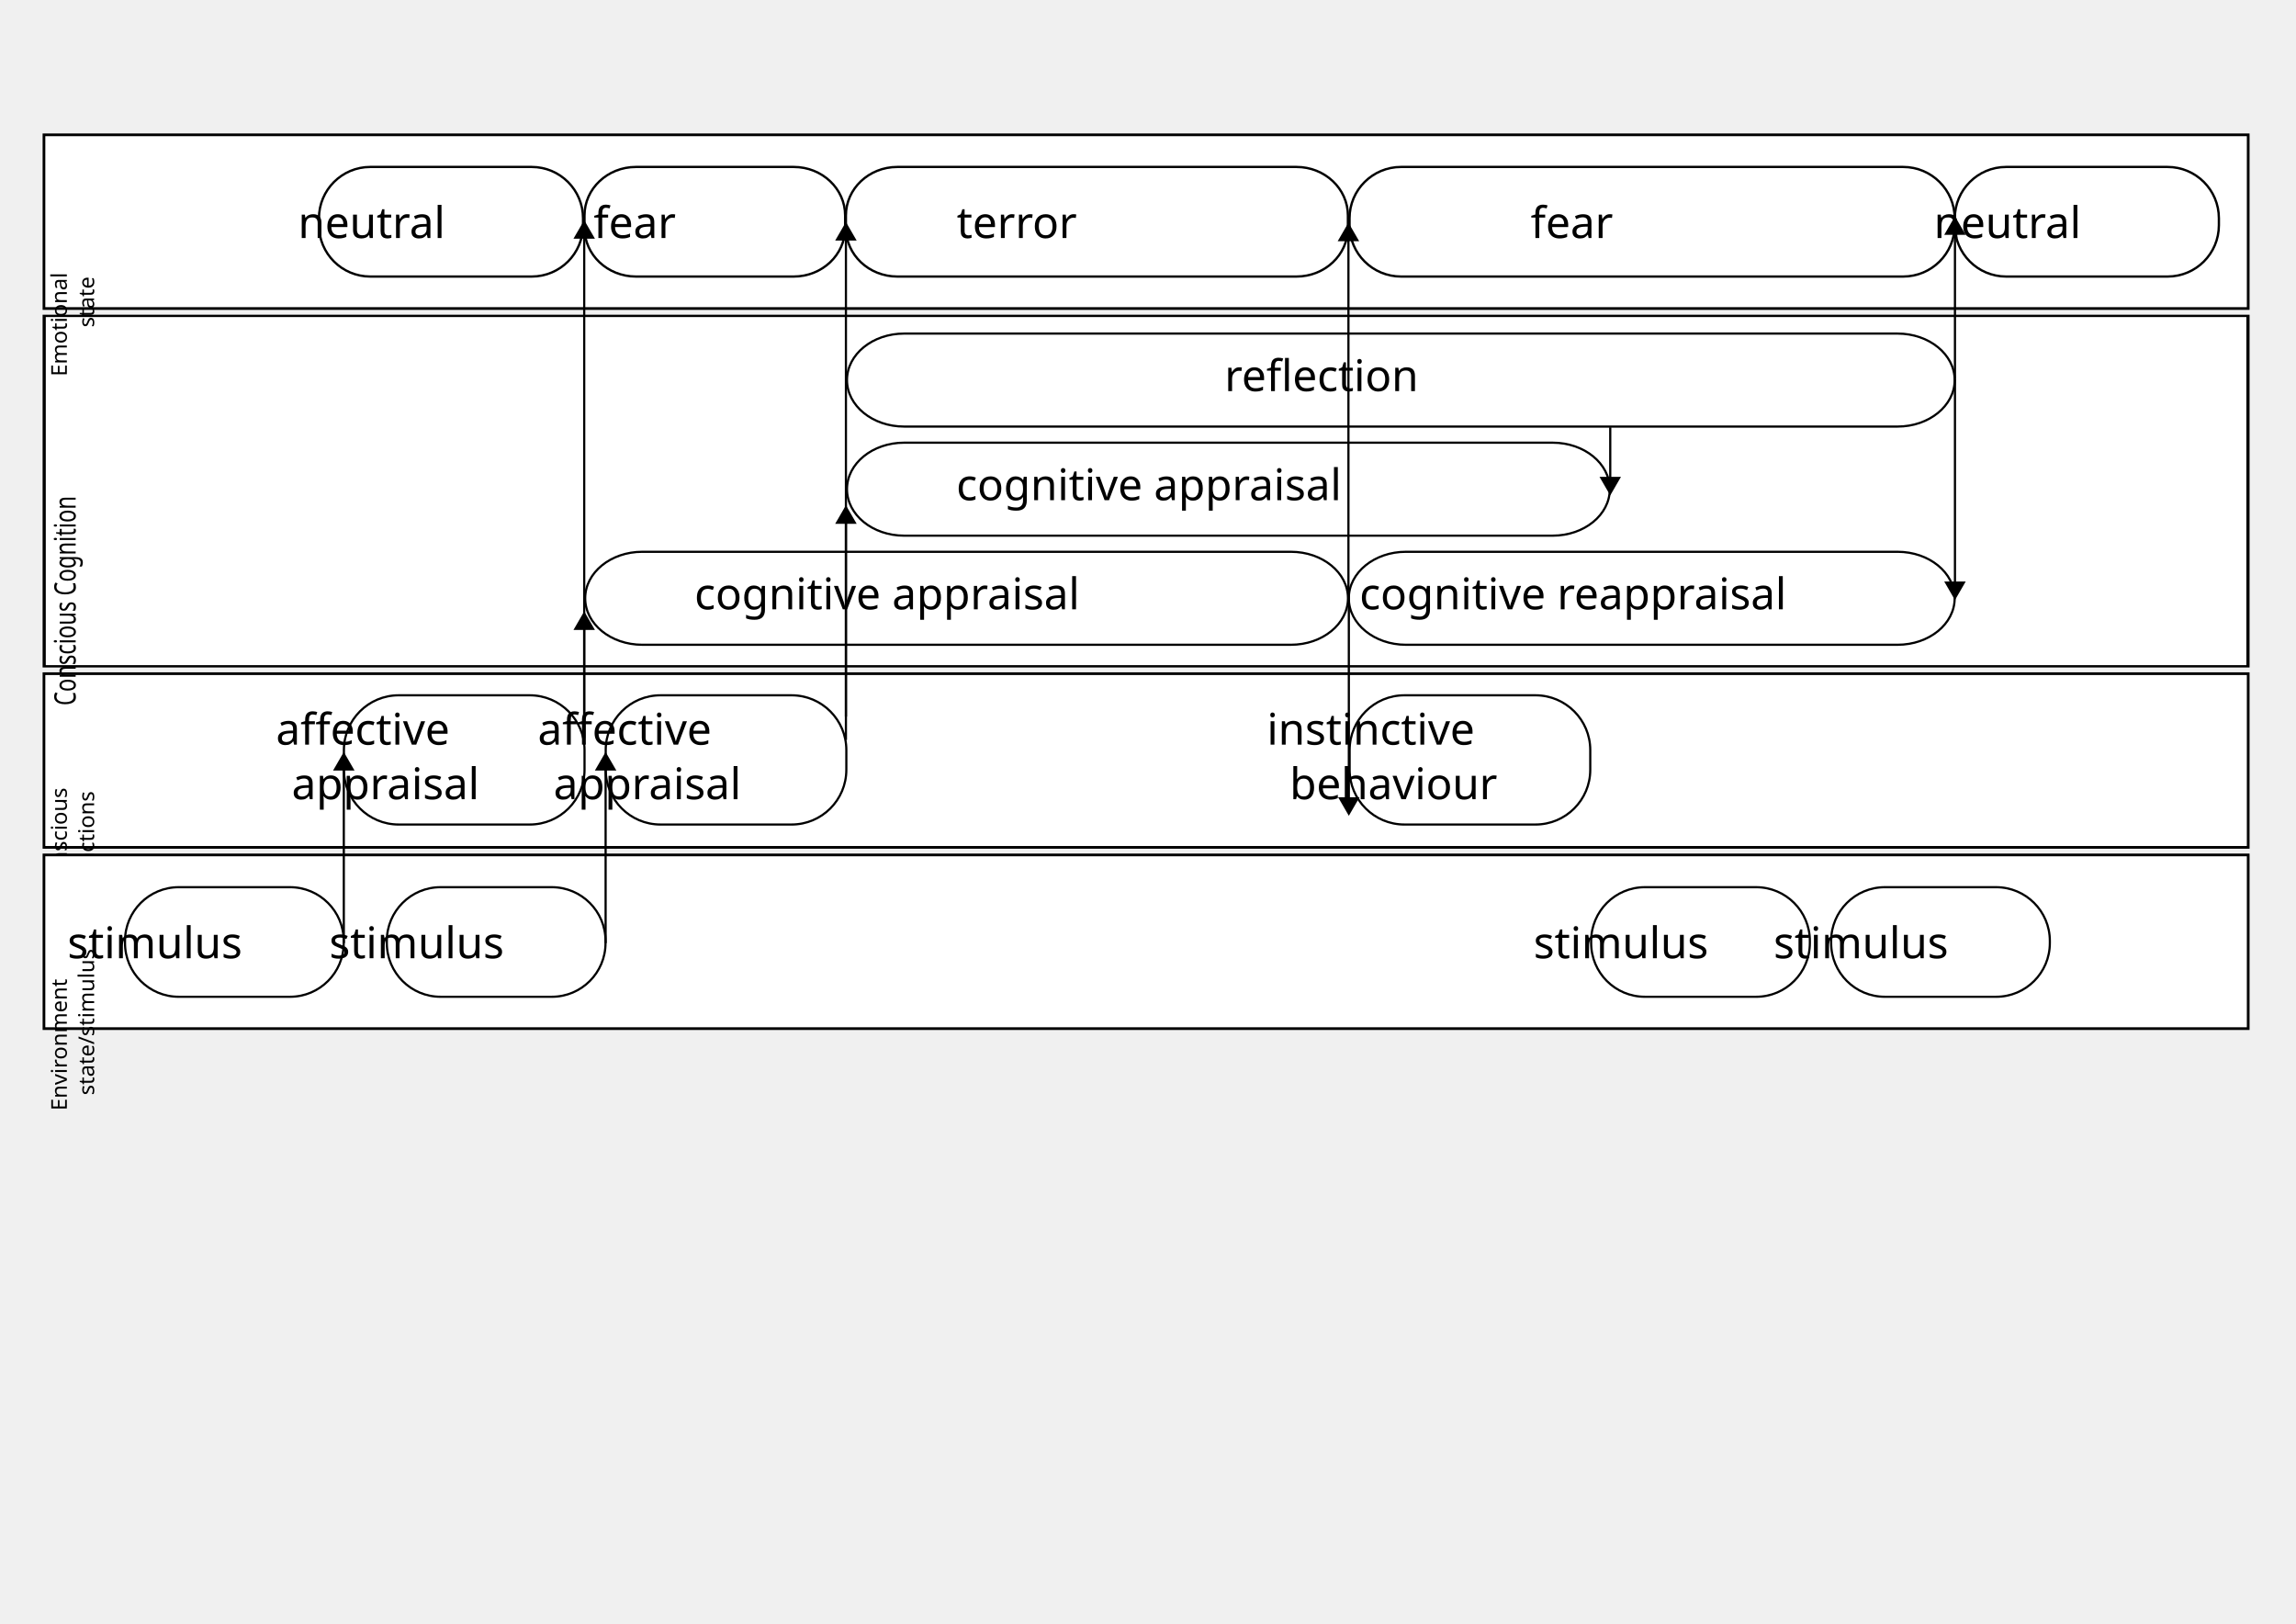
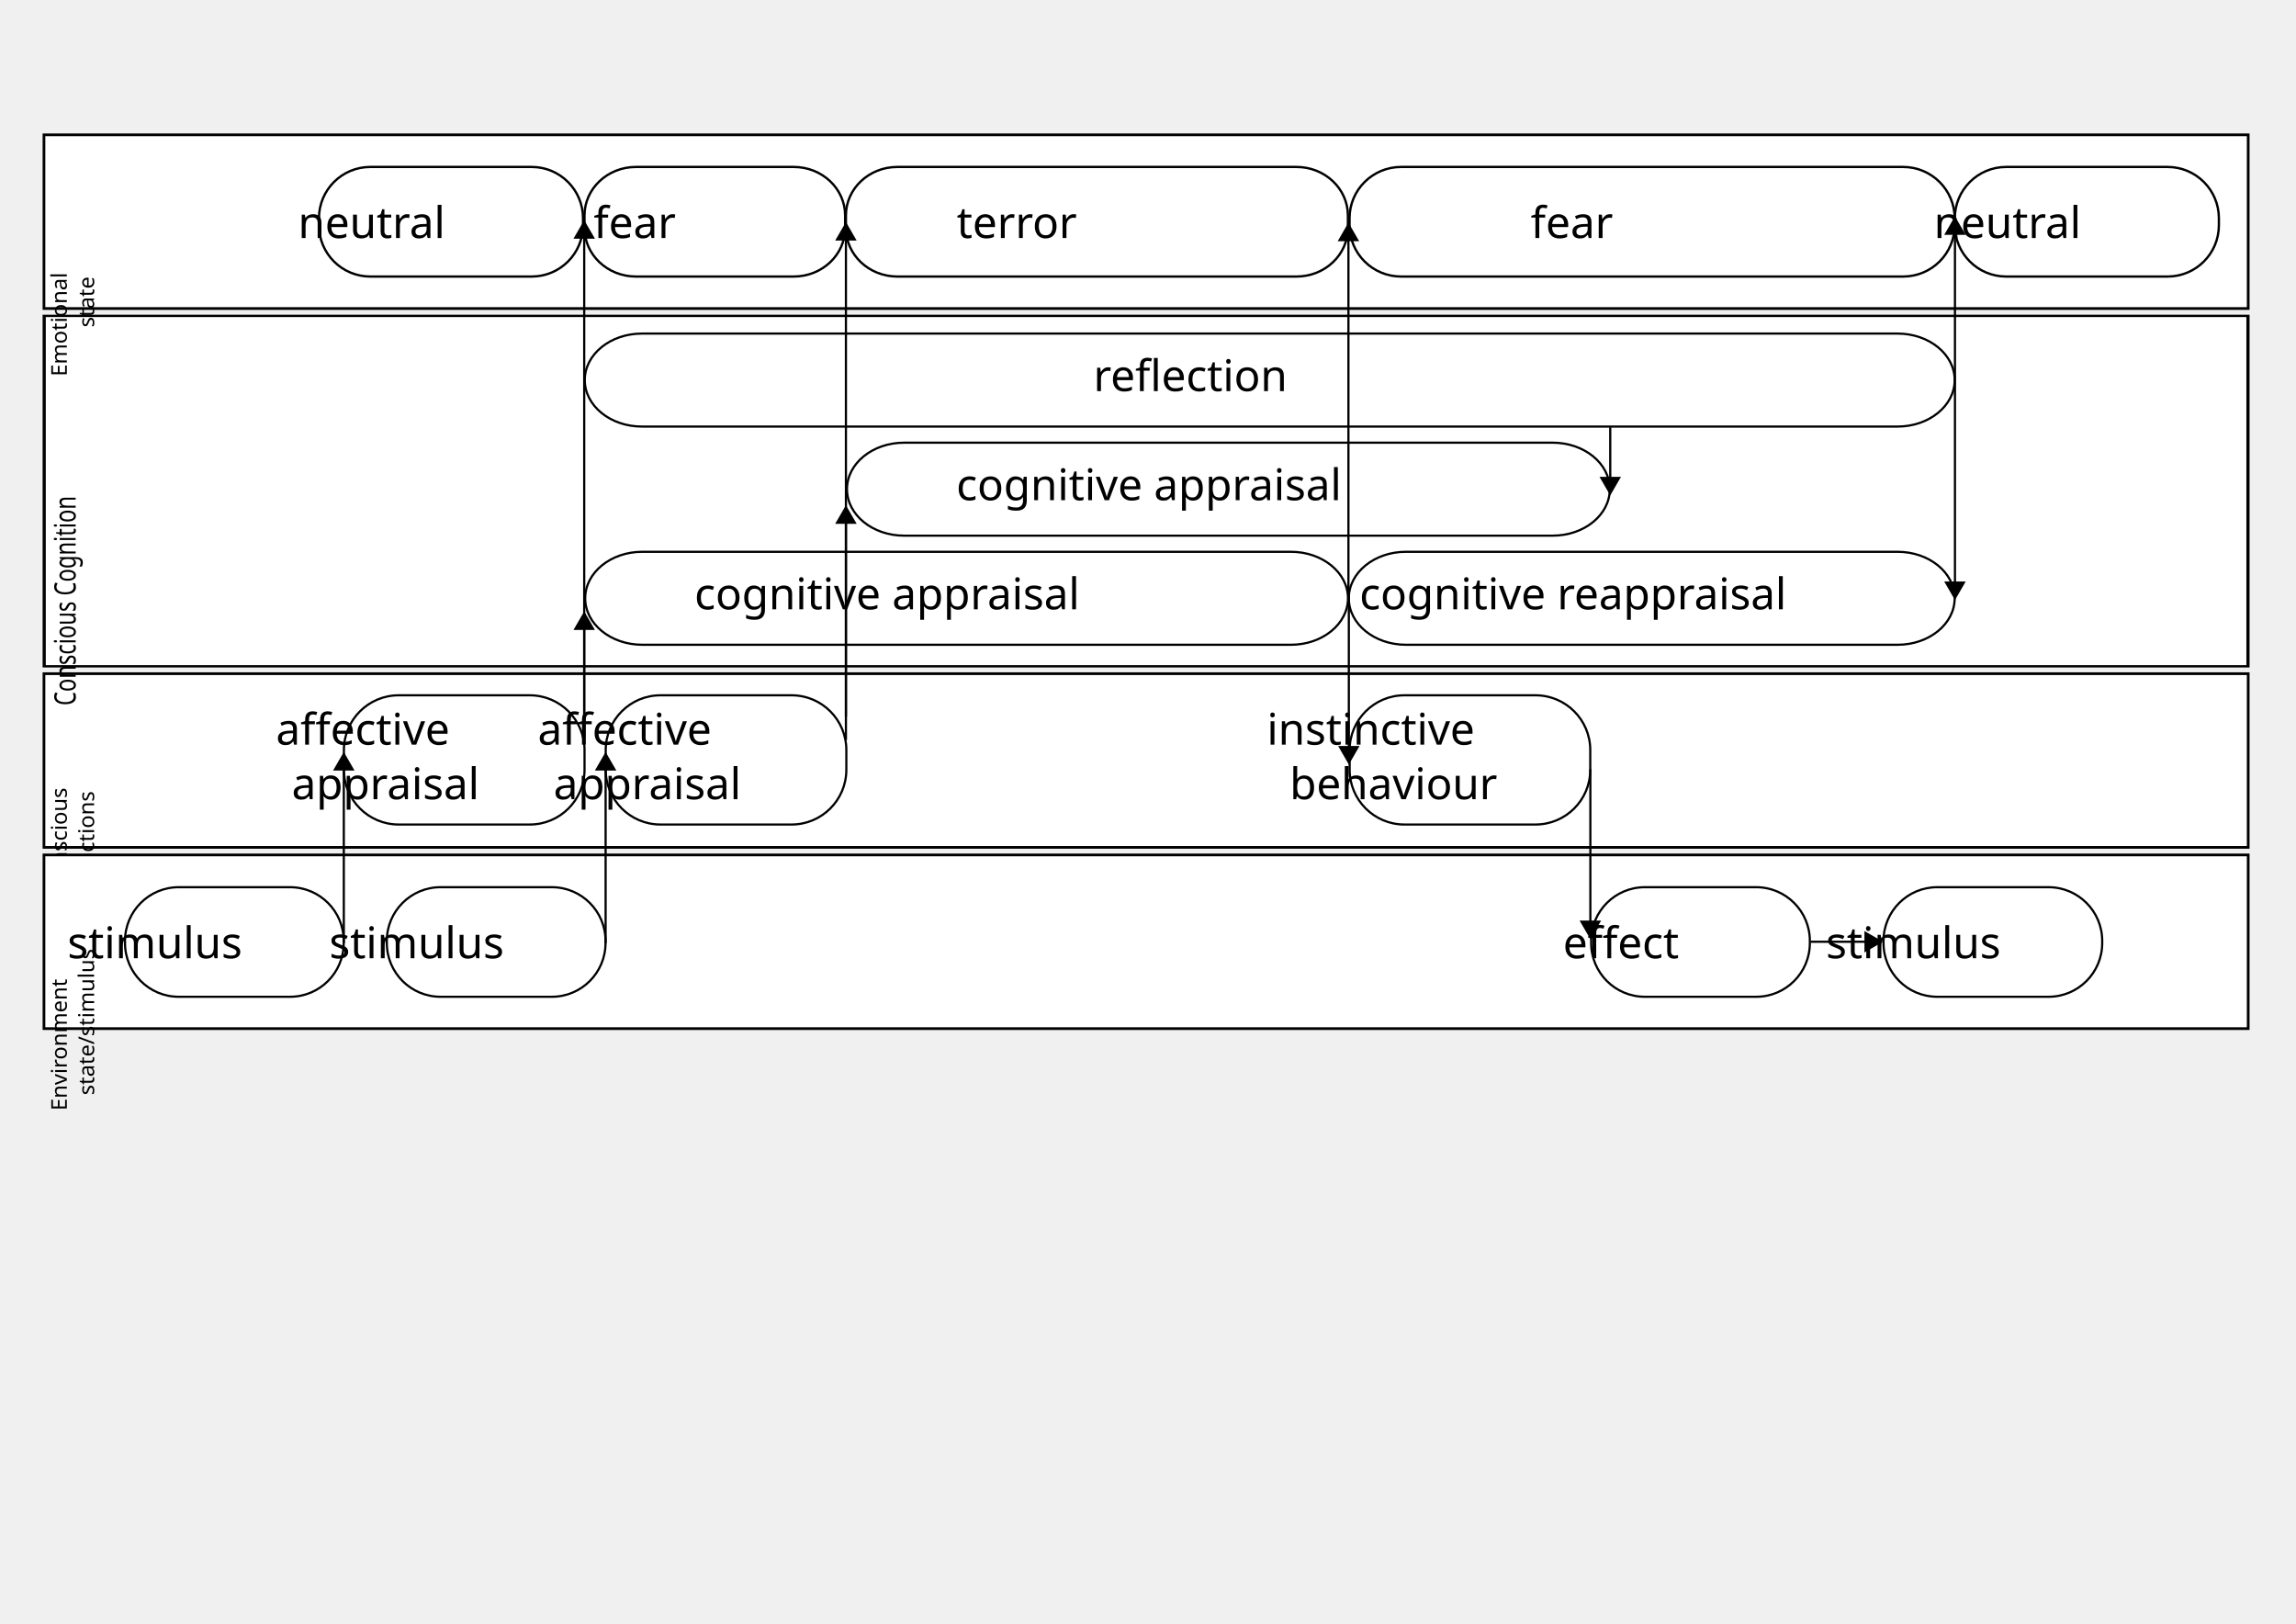
<svg xmlns="http://www.w3.org/2000/svg" xmlns:ns1="http://www.openswatchbook.org/uri/2009/osb" width="1052.362" height="744.094" id="svg2" version="1.1">
  <defs id="defs4">
    <marker orient="auto" refY="0.0" refX="0.0" id="DotL" style="overflow:visible">
      <path id="path5061" d="M -2.5,-1.0 C -2.5,1.76 -4.74,4.0 -7.5,4.0 C -10.26,4.0 -12.5,1.76 -12.5,-1.0 C -12.5,-3.76 -10.26,-6.0 -7.5,-6.0 C -4.74,-6.0 -2.5,-3.76 -2.5,-1.0 z " style="fill-rule:evenodd;stroke:#000000;stroke-width:1.0pt" transform="scale(0.8) translate(7.4, 1)" />
    </marker>
    <marker orient="auto" refY="0.0" refX="0.0" id="TriangleInL" style="overflow:visible">
      <path id="path5133" d="M 5.77,0.0 L -2.88,5.0 L -2.88,-5.0 L 5.77,0.0 z " style="fill-rule:evenodd;stroke:#000000;stroke-width:1.0pt" transform="scale(-0.8)" />
    </marker>
    <marker orient="auto" refY="0.0" refX="0.0" id="TriangleOutL" style="overflow:visible">
      <path id="path4968" d="M 5.77,0.0 L -2.88,5.0 L -2.88,-5.0 L 5.77,0.0 z " style="fill-rule:evenodd;stroke:#000000;stroke-width:1.0pt" transform="scale(0.8)" />
    </marker>
    <marker orient="auto" refY="0.0" refX="0.0" id="Arrow2Mstart" style="overflow:visible">
      <path id="path4725" style="fill-rule:evenodd;stroke-width:0.625;stroke-linejoin:round" d="M 8.719,4.034 L -2.207,0.016 L 8.719,-4.002 C 6.973,-1.63 6.983,1.616 8.719,4.034 z " transform="scale(0.6) translate(0,0)" />
    </marker>
    <linearGradient id="linearGradient3918" ns1:paint="solid">
      <stop style="stop-color:#000000;stop-opacity:1;" offset="0" id="stop3920" />
    </linearGradient>
    <marker orient="auto" refY="0" refX="0" id="Arrow2Mend" style="overflow:visible">
      <path id="path3924" style="fill-rule:evenodd;stroke-width:0.625;stroke-linejoin:round" d="M 8.719,4.034 -2.207,0.016 8.719,-4.002 c -1.745,2.372 -1.735,5.617 -6e-7,8.035 z" transform="scale(-0.6,-0.6)" />
    </marker>
    <marker orient="auto" refY="0" refX="0" id="Arrow1Lend" style="overflow:visible">
      <path id="path3900" d="M 0,0 5,-5 -12.5,0 5,5 0,0 z" style="fill-rule:evenodd;stroke:#000000;stroke-width:1pt" transform="matrix(-0.8,0,0,-0.8,-10,0)" />
    </marker>
    <marker orient="auto" refY="0" refX="0" id="Arrow2Mend-1" style="overflow:visible">
      <path id="path3924-7" style="fill-rule:evenodd;stroke-width:0.625;stroke-linejoin:round" d="M 8.719,4.034 -2.207,0.016 8.719,-4.002 c -1.745,2.372 -1.735,5.617 -6e-7,8.035 z" transform="scale(-0.6,-0.6)" />
    </marker>
    <marker orient="auto" refY="0" refX="0" id="Arrow2Mend-5" style="overflow:visible">
      <path id="path3924-2" style="fill-rule:evenodd;stroke-width:0.625;stroke-linejoin:round" d="M 8.719,4.034 -2.207,0.016 8.719,-4.002 c -1.745,2.372 -1.735,5.617 -6e-7,8.035 z" transform="scale(-0.6,-0.6)" />
    </marker>
  </defs>
  <g transform="translate(0,-308.2677)" style="display:inline" id="g3131">
    <g id="g4045" transform="translate(0,0.9368543)">
      <rect y="616.056" x="20.15" height="79.594" width="1010.303" id="rect3181" style="fill:#ffffff;fill-opacity:1;stroke:#000000;stroke-width:1.24;stroke-miterlimit:4;stroke-opacity:1;stroke-dasharray:none" />
      <text transform="matrix(0,-1,1,0,0,0)" id="text4002" y="30.637" x="-656.234" style="font-size:40px;font-style:normal;font-weight:normal;line-height:125%;letter-spacing:0px;word-spacing:0px;fill:#000000;fill-opacity:1;stroke:none;font-family:Sans" xml:space="preserve">
        <tspan style="font-size:10px;text-align:center;text-anchor:middle" y="30.637" x="-654.847" id="tspan4004">Non-conscious </tspan>
        <tspan id="tspan4006" style="font-size:10px;text-align:center;text-anchor:middle" y="43.137" x="-656.234">Reactions</tspan>
      </text>
    </g>
    <g id="g4056" transform="translate(0,-0.384141)">
      <g id="g4051" transform="matrix(1.363679,0,0,1,-7.102694,0)">
        <rect y="453.415" x="20.062" height="160.581" width="740.712" id="rect3135" style="fill:#ffffff;fill-opacity:1;stroke:#000000;stroke-width:1.063;stroke-miterlimit:4;stroke-opacity:1;stroke-dasharray:none" />
        <text transform="matrix(0,-1,1,0,0,0)" id="text4008" y="30.637" x="-537.165" style="font-size:40px;font-style:normal;font-weight:normal;line-height:125%;letter-spacing:0px;word-spacing:0px;fill:#000000;fill-opacity:1;stroke:none;font-family:Sans" xml:space="preserve">
          <tspan id="tspan4012" style="font-size:10px;text-align:center;text-anchor:middle" y="30.637" x="-537.165">Conscious Cognition</tspan>
        </text>
      </g>
    </g>
    <g id="g4092" transform="translate(0,84.00001)">
      <rect style="fill:#ffffff;fill-opacity:1;stroke:#000000;stroke-width:1.24;stroke-miterlimit:4;stroke-opacity:1;stroke-dasharray:none" id="rect4094" width="1010.303" height="79.594" x="20.15" y="616.056" />
      <text xml:space="preserve" style="font-size:40px;font-style:normal;font-weight:normal;line-height:125%;letter-spacing:0px;word-spacing:0px;fill:#000000;fill-opacity:1;stroke:none;font-family:Sans" x="-656.234" y="30.637" id="text4096" transform="matrix(0,-1,1,0,0,0)">
        <tspan x="-656.234" y="30.637" style="font-size:10px;text-align:center;text-anchor:middle" id="tspan4100">Environment</tspan>
        <tspan x="-656.234" y="43.137" style="font-size:10px;text-align:center;text-anchor:middle" id="tspan4118">state/stimulus</tspan>
      </text>
    </g>
    <g id="g4102" transform="translate(0,-246)">
      <rect style="fill:#ffffff;fill-opacity:1;stroke:#000000;stroke-width:1.239;stroke-miterlimit:4;stroke-opacity:1;stroke-dasharray:none" id="rect4104" width="1010.303" height="79.594" x="20.15" y="616.056" />
      <text xml:space="preserve" style="font-size:40px;font-style:normal;font-weight:normal;line-height:125%;letter-spacing:0px;word-spacing:0px;fill:#000000;fill-opacity:1;stroke:none;font-family:Sans" x="-656.234" y="30.637" id="text4106" transform="matrix(0,-1,1,0,0,0)">
        <tspan x="-654.847" y="30.637" style="font-size:10px;text-align:center;text-anchor:middle" id="tspan4110">Emotional </tspan>
        <tspan x="-656.234" y="43.137" style="font-size:10px;text-align:center;text-anchor:middle" id="tspan4114">state</tspan>
      </text>
    </g>
  </g>
  <g id="layer3" style="display:inline">
    <text xml:space="preserve" style="font-size:40px;font-style:normal;font-weight:normal;line-height:125%;letter-spacing:0px;word-spacing:0px;fill:#000000;fill-opacity:1;stroke:none;font-family:Sans" x="228.457" y="98.112" id="text3964">
      <tspan id="tspan3966" x="228.457" y="98.112" />
    </text>
    <g id="g3972" transform="translate(-44.79658,-0.4547321)">
      <rect ry="23.519" y="76.965" x="190.987" height="50.221" width="121.039" id="rect3162" style="fill:none;stroke:#000000;stroke-width:1.063;stroke-miterlimit:4;stroke-opacity:1;stroke-dasharray:none" rx="23.519" />
      <text id="text3968" y="109.531" x="251.531" style="font-size:40px;font-style:normal;font-weight:normal;line-height:125%;letter-spacing:0px;word-spacing:0px;fill:#000000;fill-opacity:1;stroke:none;font-family:Sans" xml:space="preserve">
        <tspan style="font-size:20px;text-align:center;text-anchor:middle" y="109.531" x="251.531" id="tspan3970">neutral</tspan>
      </text>
    </g>
    <g id="g4685" transform="translate(0,4)">
      <rect rx="26.175" style="fill:none;stroke:#000000;stroke-width:1;stroke-miterlimit:4;stroke-opacity:1;stroke-dasharray:none" id="rect4023" width="349.62" height="42.612" x="268.22" y="248.867" ry="21.306" />
      <text id="text3977" y="275.231" x="443.01" style="font-size:40px;font-style:normal;font-weight:normal;line-height:125%;letter-spacing:0px;word-spacing:0px;fill:#000000;fill-opacity:1;stroke:none;font-family:Sans" xml:space="preserve">
        <tspan y="275.231" x="443.01" style="font-size:20px;text-align:center;text-anchor:middle" id="tspan4040">cognitive appraisal</tspan>
      </text>
    </g>
    <g id="g4690" transform="translate(0,-45.99999)">
      <rect ry="21.306" y="248.867" x="388.22" height="42.612" width="349.62" id="rect4655" style="fill:none;stroke:#000000;stroke-width:1;stroke-miterlimit:4;stroke-opacity:1;stroke-dasharray:none" rx="26.175" />
      <text xml:space="preserve" style="font-size:40px;font-style:normal;font-weight:normal;line-height:125%;letter-spacing:0px;word-spacing:0px;fill:#000000;fill-opacity:1;stroke:none;font-family:Sans" x="563.01" y="275.231" id="text4657">
        <tspan id="tspan4659" style="font-size:20px;text-align:center;text-anchor:middle" x="563.01" y="275.231">cognitive appraisal</tspan>
      </text>
    </g>
    <g id="g3999" transform="translate(41.58854,-4)">
      <rect ry="25.111" y="322.63" x="116.038" height="59.224" width="110.29" id="rect4021" style="fill:none;stroke:#000000;stroke-width:1;stroke-miterlimit:4;stroke-opacity:1;stroke-dasharray:none" rx="25.111" />
      <text id="text3986" y="345.26" x="171.515" style="font-size:40px;font-style:normal;font-weight:normal;line-height:125%;letter-spacing:0px;word-spacing:0px;fill:#000000;fill-opacity:1;stroke:none;font-family:Sans" xml:space="preserve">
        <tspan style="font-size:20px;text-align:center;text-anchor:middle" y="345.26" x="171.515" id="tspan3988">affective</tspan>
        <tspan style="font-size:20px;text-align:center;text-anchor:middle" y="370.26" x="171.515" id="tspan4038">appraisal</tspan>
      </text>
    </g>
    <g id="g3994">
      <rect style="fill:none;stroke:#000000;stroke-width:1;stroke-miterlimit:4;stroke-opacity:1;stroke-dasharray:none" id="rect4041" width="100.237" height="50.221" x="57.3" y="406.572" ry="24.618" rx="24.618" />
      <text id="text3990" y="439.139" x="107.37" style="font-size:40px;font-style:normal;font-weight:normal;line-height:125%;letter-spacing:0px;word-spacing:0px;fill:#000000;fill-opacity:1;stroke:none;font-family:Sans" xml:space="preserve">
        <tspan style="font-size:20px;text-align:center;text-anchor:middle" y="439.139" x="107.37" id="tspan3992">stimulus</tspan>
      </text>
    </g>
    <g transform="matrix(1.0021,0,0,1,76.80342,-0.4547321)" id="g4432">
      <rect rx="23.519" style="fill:none;stroke:#000000;stroke-width:1.063;stroke-miterlimit:4;stroke-opacity:1;stroke-dasharray:none" id="rect4434" width="229.602" height="50.221" x="310.266" y="76.965" ry="22.252" />
      <text xml:space="preserve" style="font-size:40px;font-style:normal;font-weight:normal;line-height:125%;letter-spacing:0px;word-spacing:0px;fill:#000000;fill-opacity:1;stroke:none;font-family:Sans" x="424.847" y="109.531" id="text4436">
        <tspan id="tspan4438" x="424.847" y="109.531" style="font-size:20px;text-align:center;text-anchor:middle">terror</tspan>
      </text>
    </g>
    <g transform="matrix(1.004256,0,0,1,426.754,-0.4547321)" id="g6617">
      <rect rx="23.519" style="fill:none;stroke:#000000;stroke-width:1.063;stroke-miterlimit:4;stroke-opacity:1;stroke-dasharray:none" id="rect6619" width="276.184" height="50.221" x="190.987" y="76.965" ry="23.519" />
      <text xml:space="preserve" style="font-size:40px;font-style:normal;font-weight:normal;line-height:125%;letter-spacing:0px;word-spacing:0px;fill:#000000;fill-opacity:1;stroke:none;font-family:Sans" x="328.86" y="109.531" id="text6621">
        <tspan id="tspan6623" x="328.86" y="109.531" style="font-size:20px;text-align:center;text-anchor:middle">fear</tspan>
      </text>
    </g>
    <g transform="translate(161.5885,-4)" id="g4661">
      <rect rx="25.111" style="fill:none;stroke:#000000;stroke-width:1;stroke-miterlimit:4;stroke-opacity:1;stroke-dasharray:none" id="rect4663" width="110.29" height="59.224" x="116.038" y="322.63" ry="25.111" />
      <text xml:space="preserve" style="font-size:40px;font-style:normal;font-weight:normal;line-height:125%;letter-spacing:0px;word-spacing:0px;fill:#000000;fill-opacity:1;stroke:none;font-family:Sans" x="171.515" y="345.26" id="text4665">
        <tspan id="tspan4667" x="171.515" y="345.26" style="font-size:20px;text-align:center;text-anchor:middle">affective</tspan>
        <tspan id="tspan4669" x="171.515" y="370.26" style="font-size:20px;text-align:center;text-anchor:middle">appraisal</tspan>
      </text>
    </g>
    <g id="g4671" transform="translate(120,0)">
      <rect rx="24.618" ry="24.618" y="406.572" x="57.3" height="50.221" width="100.237" id="rect4673" style="fill:none;stroke:#000000;stroke-width:1;stroke-miterlimit:4;stroke-opacity:1;stroke-dasharray:none" />
      <text xml:space="preserve" style="font-size:40px;font-style:normal;font-weight:normal;line-height:125%;letter-spacing:0px;word-spacing:0px;fill:#000000;fill-opacity:1;stroke:none;font-family:Sans" x="107.37" y="439.139" id="text4675">
        <tspan id="tspan4677" x="107.37" y="439.139" style="font-size:20px;text-align:center;text-anchor:middle">stimulus</tspan>
      </text>
    </g>
    <g transform="translate(0,-96)" id="g4701">
-       <rect rx="26.175" style="fill:none;stroke:#000000;stroke-width:1;stroke-miterlimit:4;stroke-opacity:1;stroke-dasharray:none" id="rect4703" width="507.694" height="42.612" x="388.22" y="248.867" ry="21.306" />
-       <text id="text4705" y="275.231" x="642.111" style="font-size:40px;font-style:normal;font-weight:normal;line-height:125%;letter-spacing:0px;word-spacing:0px;fill:#000000;fill-opacity:1;stroke:none;font-family:Sans" xml:space="preserve">
-         <tspan y="275.231" x="642.111" style="font-size:20px;text-align:center;text-anchor:middle" id="tspan4707">reflection</tspan>
+       <rect rx="26.175" style="fill:none;stroke:#000000;stroke-width:1;stroke-miterlimit:4;stroke-opacity:1;stroke-dasharray:none" id="rect4703" width="627.883" height="42.612" x="268.032" y="248.867" ry="21.306" />
+       <text id="text4705" y="275.231" x="582.017" style="font-size:40px;font-style:normal;font-weight:normal;line-height:125%;letter-spacing:0px;word-spacing:0px;fill:#000000;fill-opacity:1;stroke:none;font-family:Sans" xml:space="preserve">
+         <tspan y="275.231" x="582.017" style="font-size:20px;text-align:center;text-anchor:middle" id="tspan4707">reflection</tspan>
      </text>
    </g>
    <g transform="translate(350,4)" id="g4709">
      <rect ry="21.306" y="248.867" x="268.22" height="42.612" width="277.694" id="rect4711" style="fill:none;stroke:#000000;stroke-width:1;stroke-miterlimit:4;stroke-opacity:1;stroke-dasharray:none" rx="26.175" />
      <text xml:space="preserve" style="font-size:40px;font-style:normal;font-weight:normal;line-height:125%;letter-spacing:0px;word-spacing:0px;fill:#000000;fill-opacity:1;stroke:none;font-family:Sans" x="407.384" y="275.231" id="text4713">
        <tspan id="tspan4715" style="font-size:20px;text-align:center;text-anchor:middle" x="407.384" y="275.231">cognitive reappraisal</tspan>
      </text>
    </g>
    <g id="g4732" transform="matrix(1.0021,0,0,1,-49.19658,-0.4547321)">
      <rect ry="22.252" y="76.965" x="316.43" height="50.221" width="119.222" id="rect4734" style="fill:none;stroke:#000000;stroke-width:1.063;stroke-miterlimit:4;stroke-opacity:1;stroke-dasharray:none" rx="23.519" />
      <text id="text4736" y="109.531" x="375.822" style="font-size:40px;font-style:normal;font-weight:normal;line-height:125%;letter-spacing:0px;word-spacing:0px;fill:#000000;fill-opacity:1;stroke:none;font-family:Sans" xml:space="preserve">
        <tspan style="font-size:20px;text-align:center;text-anchor:middle" y="109.531" x="375.822" id="tspan4738">fear</tspan>
      </text>
    </g>
    <g transform="translate(704.9909,-0.4547321)" id="g4740">
      <rect rx="23.519" style="fill:none;stroke:#000000;stroke-width:1.063;stroke-miterlimit:4;stroke-opacity:1;stroke-dasharray:none" id="rect4742" width="121.039" height="50.221" x="190.987" y="76.965" ry="23.519" />
      <text xml:space="preserve" style="font-size:40px;font-style:normal;font-weight:normal;line-height:125%;letter-spacing:0px;word-spacing:0px;fill:#000000;fill-opacity:1;stroke:none;font-family:Sans" x="251.531" y="109.531" id="text4744">
        <tspan id="tspan4746" x="251.531" y="109.531" style="font-size:20px;text-align:center;text-anchor:middle">neutral</tspan>
      </text>
    </g>
    <g id="g4748" transform="translate(503.5885,-4)">
      <rect ry="25.111" y="322.63" x="115.011" height="59.224" width="110.29" id="rect4750" style="fill:none;stroke:#000000;stroke-width:1;stroke-miterlimit:4;stroke-opacity:1;stroke-dasharray:none" rx="25.111" />
      <text id="text4752" y="345.26" x="171.515" style="font-size:40px;font-style:normal;font-weight:normal;line-height:125%;letter-spacing:0px;word-spacing:0px;fill:#000000;fill-opacity:1;stroke:none;font-family:Sans" xml:space="preserve">
        <tspan style="font-size:20px;text-align:center;text-anchor:middle" y="345.26" x="171.515" id="tspan4756">instinctive</tspan>
        <tspan style="font-size:20px;text-align:center;text-anchor:middle" y="370.26" x="171.515" id="tspan4760">behaviour</tspan>
      </text>
    </g>
-     <g transform="translate(782,0)" id="g4774">
+     <g transform="translate(806,0)" id="g4774">
      <rect style="fill:none;stroke:#000000;stroke-width:1;stroke-miterlimit:4;stroke-opacity:1;stroke-dasharray:none" id="rect4776" width="100.237" height="50.221" x="57.3" y="406.572" ry="24.618" rx="24.618" />
      <text id="text4778" y="439.139" x="107.37" style="font-size:40px;font-style:normal;font-weight:normal;line-height:125%;letter-spacing:0px;word-spacing:0px;fill:#000000;fill-opacity:1;stroke:none;font-family:Sans" xml:space="preserve">
        <tspan style="font-size:20px;text-align:center;text-anchor:middle" y="439.139" x="107.37" id="tspan4780">stimulus</tspan>
      </text>
    </g>
    <g id="g4790" transform="translate(672,0)">
      <rect rx="24.618" ry="24.618" y="406.572" x="57.3" height="50.221" width="100.237" id="rect4792" style="fill:none;stroke:#000000;stroke-width:1;stroke-miterlimit:4;stroke-opacity:1;stroke-dasharray:none" />
      <text xml:space="preserve" style="font-size:40px;font-style:normal;font-weight:normal;line-height:125%;letter-spacing:0px;word-spacing:0px;fill:#000000;fill-opacity:1;stroke:none;font-family:Sans" x="107.37" y="439.139" id="text4794">
-         <tspan id="tspan4796" x="107.37" y="439.139" style="font-size:20px;text-align:center;text-anchor:middle">stimulus</tspan>
+         <tspan id="tspan4796" x="107.37" y="439.139" style="font-size:20px;text-align:center;text-anchor:middle">effect</tspan>
      </text>
    </g>
  </g>
  <g id="layer1" style="display:inline">
    <path style="fill:none;stroke:#000000;stroke-width:1;stroke-linecap:butt;stroke-linejoin:miter;stroke-miterlimit:4;stroke-opacity:1;stroke-dasharray:none;marker-end:url(#TriangleOutL);display:inline" d="m 157.582,432.208 0,-81.929" id="path4126" />
    <g style="display:inline" id="g4428">
      <path style="fill:none;stroke:#000000;stroke-width:1;stroke-linecap:butt;stroke-linejoin:miter;stroke-miterlimit:4;stroke-opacity:1;stroke-dasharray:none;marker-end:url(#TriangleOutL);display:inline" d="m 267.77,327.541 0,-41.684" id="path4317" />
      <path id="path3164" d="m 267.77,338.261 0,-231.708" style="fill:none;stroke:#000000;stroke-width:1;stroke-linecap:butt;stroke-linejoin:miter;stroke-miterlimit:4;stroke-opacity:1;stroke-dasharray:none;marker-end:url(#TriangleOutL);display:inline" />
    </g>
    <path id="path4653" d="m 277.582,432.208 0,-81.929" style="fill:none;stroke:#000000;stroke-width:1;stroke-linecap:butt;stroke-linejoin:miter;stroke-miterlimit:4;stroke-opacity:1;stroke-dasharray:none;marker-end:url(#TriangleOutL);display:inline" />
    <path style="fill:none;stroke:#000000;stroke-width:1;stroke-linecap:butt;stroke-linejoin:miter;stroke-miterlimit:4;stroke-opacity:1;stroke-dasharray:none;marker-end:url(#TriangleOutL);display:inline" d="m 618.049,272.716 0,-165.015" id="path4728" />
    <g transform="translate(759.9562,0.8549024)" id="g4784" style="display:inline">
      <path style="fill:none;stroke:#000000;stroke-width:1;stroke-linecap:butt;stroke-linejoin:miter;stroke-miterlimit:4;stroke-opacity:1;stroke-dasharray:none;marker-end:url(#TriangleOutL);display:inline" d="m -372.23,327.541 0,-91.185" id="path4786" />
      <path id="path4788" d="m -372.23,338.261 0,-231.708" style="fill:none;stroke:#000000;stroke-width:1;stroke-linecap:butt;stroke-linejoin:miter;stroke-miterlimit:4;stroke-opacity:1;stroke-dasharray:none;marker-end:url(#TriangleOutL);display:inline" />
    </g>
    <path id="path4800" d="m 896.049,173.756 0,-68.962" style="fill:none;stroke:#000000;stroke-width:1;stroke-linecap:butt;stroke-linejoin:miter;stroke-miterlimit:4;stroke-opacity:1;stroke-dasharray:none;marker-end:url(#TriangleOutL);display:inline" />
    <path style="fill:none;stroke:#000000;stroke-width:1;stroke-linecap:butt;stroke-linejoin:miter;stroke-miterlimit:4;stroke-opacity:1;stroke-dasharray:none;marker-start:url(#TriangleInL);marker-end:none;display:inline" d="m 896.049,269.326 0,-95.615" id="path4802" />
    <path id="path5646" d="m 738.049,221.353 0,-25.541" style="fill:none;stroke:#000000;stroke-width:1;stroke-linecap:butt;stroke-linejoin:miter;stroke-miterlimit:4;stroke-opacity:1;stroke-dasharray:none;marker-start:url(#TriangleInL);marker-end:none;display:inline" />
-     <path id="path6042" d="m 618.234,368.178 0,-95.615" style="fill:none;stroke:#000000;stroke-width:1;stroke-linecap:butt;stroke-linejoin:miter;stroke-miterlimit:4;stroke-opacity:1;stroke-dasharray:none;marker-start:url(#TriangleInL);marker-end:none;display:inline" />
+     <path id="path6042" d="m 618.234,344.686 0,-72.185" style="fill:none;stroke:#000000;stroke-width:1;stroke-linecap:butt;stroke-linejoin:miter;stroke-miterlimit:4;stroke-opacity:1;stroke-dasharray:none;marker-start:url(#TriangleInL);marker-end:none;display:inline" />
+     <path style="fill:none;stroke:#000000;stroke-width:1;stroke-linecap:butt;stroke-linejoin:miter;stroke-miterlimit:4;stroke-opacity:1;stroke-dasharray:none;marker-start:url(#TriangleInL);marker-end:none;display:inline" d="m 728.935,424.714 0,-72.185" id="path6044" />
+     <path id="path6046" d="m 857.395,431.572 -27.52,0" style="fill:none;stroke:#000000;stroke-width:1;stroke-linecap:butt;stroke-linejoin:miter;stroke-miterlimit:4;stroke-opacity:1;stroke-dasharray:none;marker-start:url(#TriangleInL);marker-end:none;display:inline" />
  </g>
</svg>
